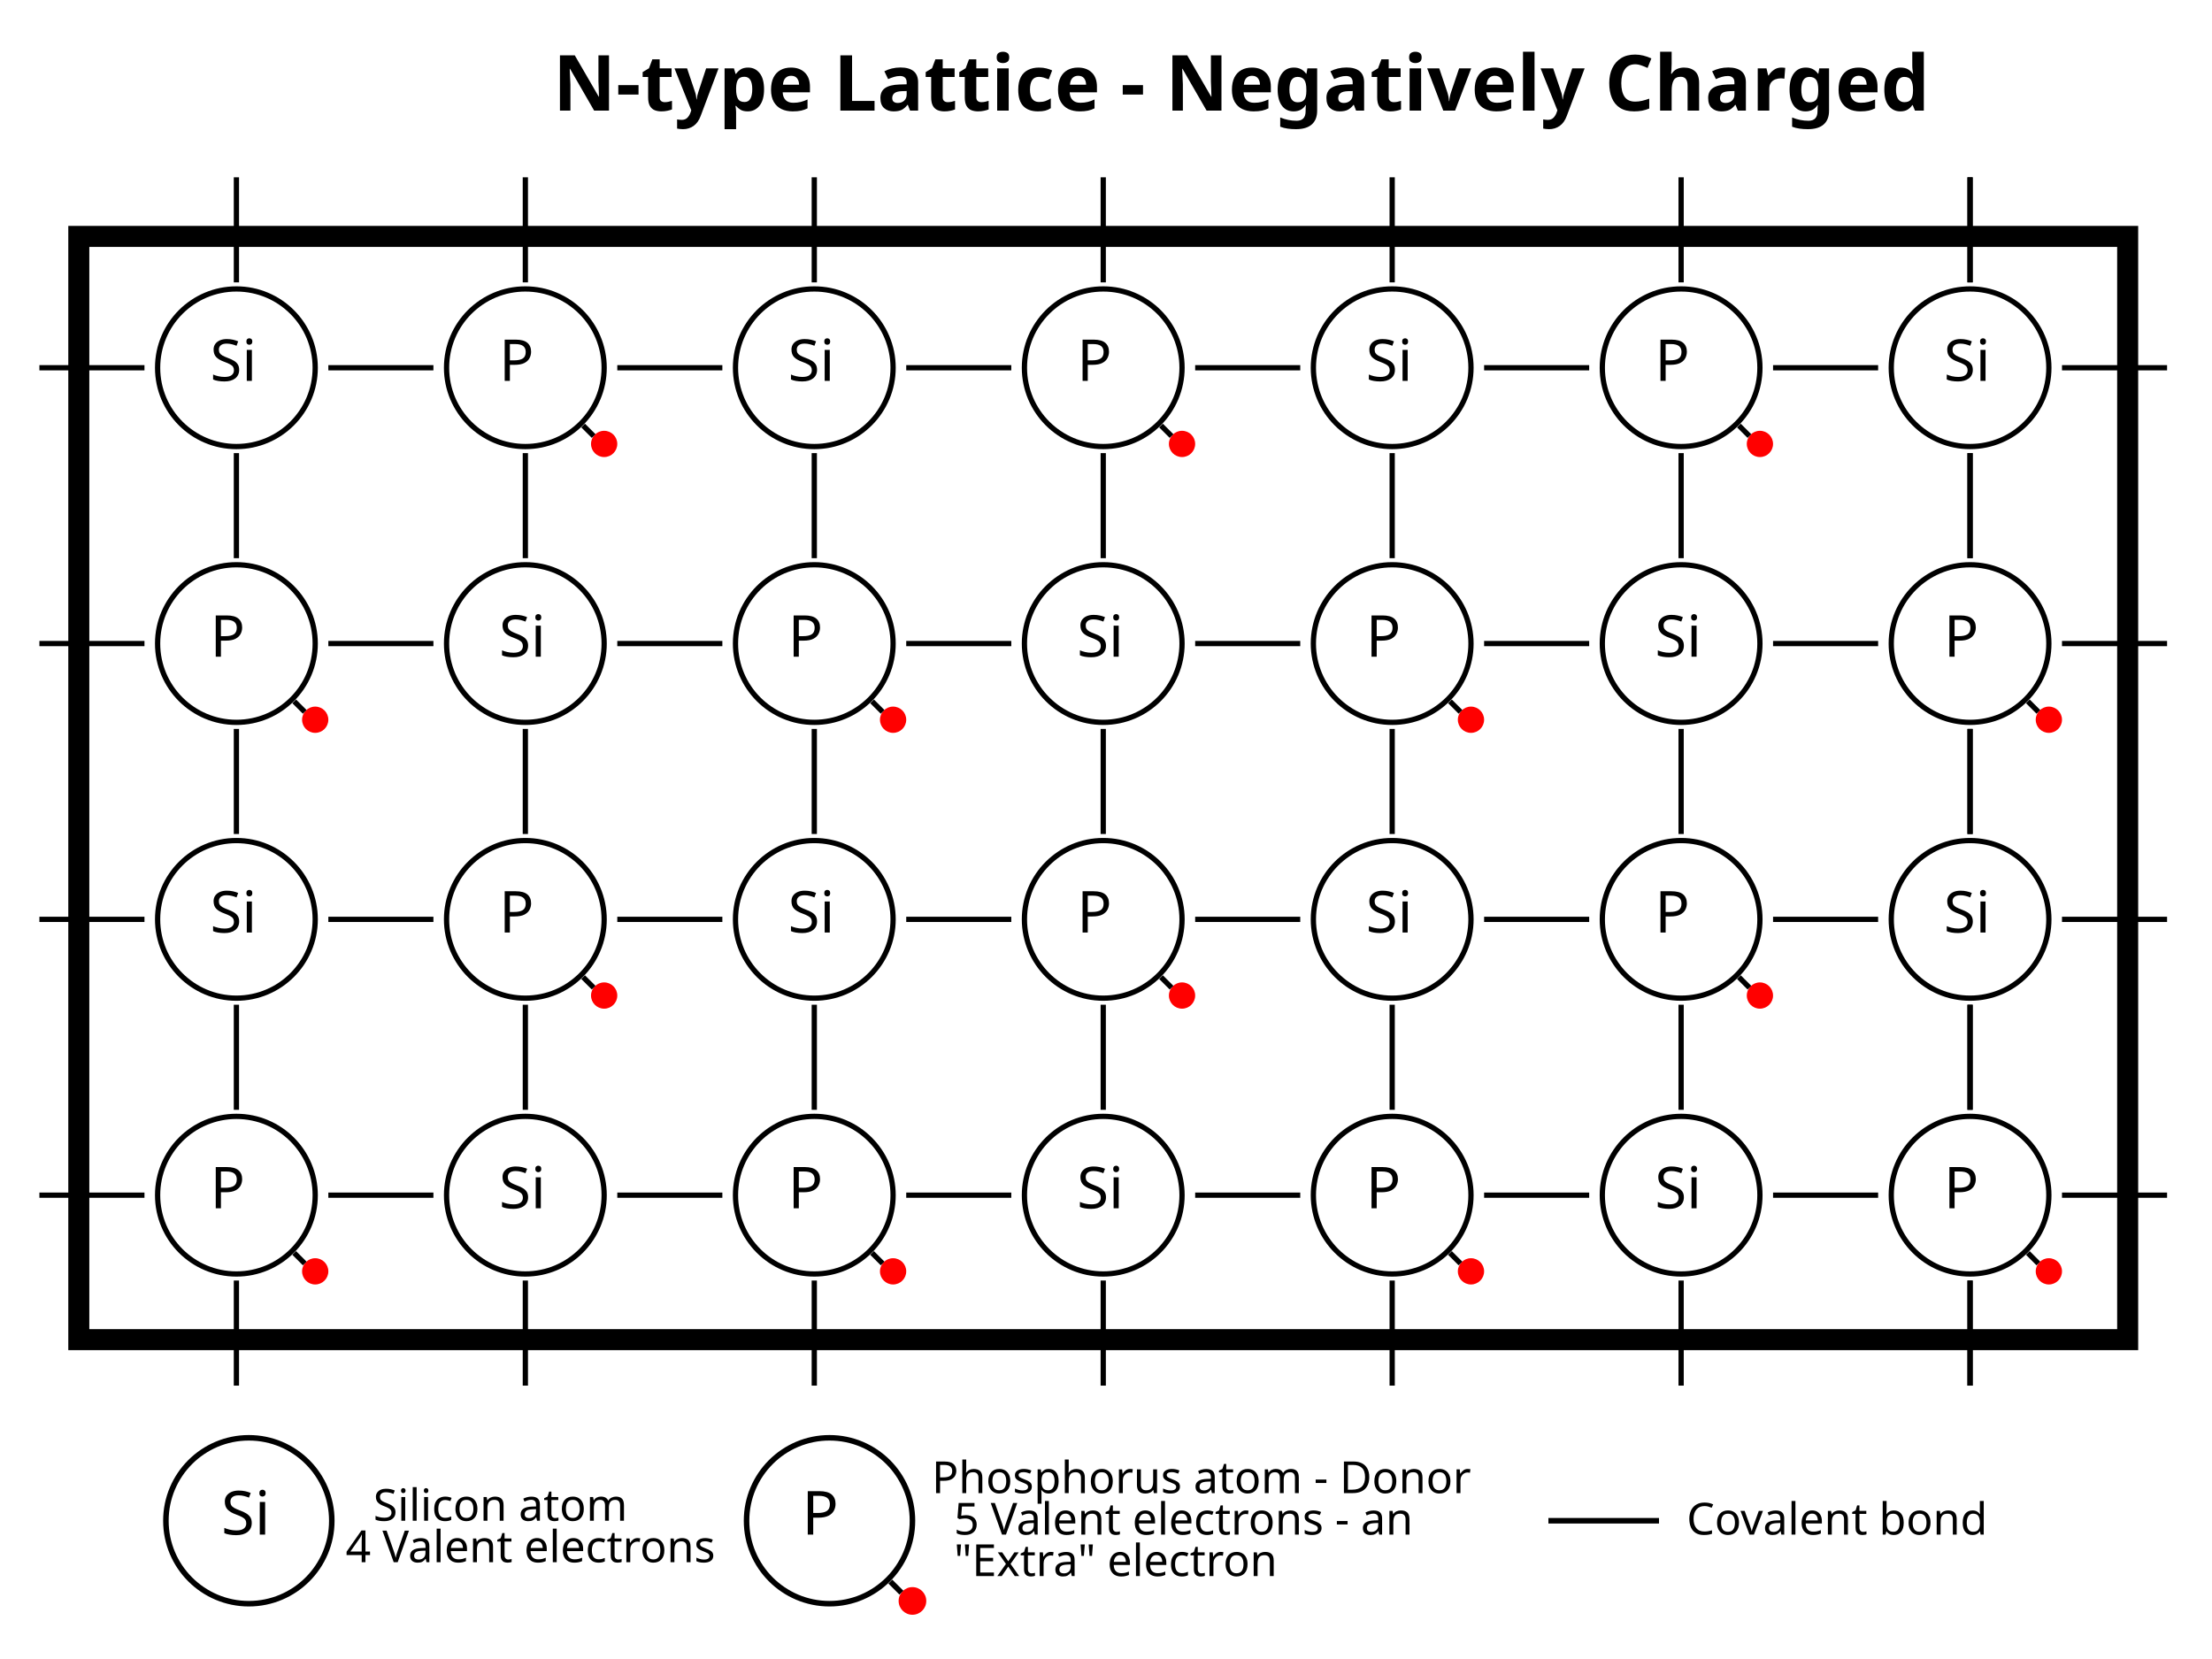
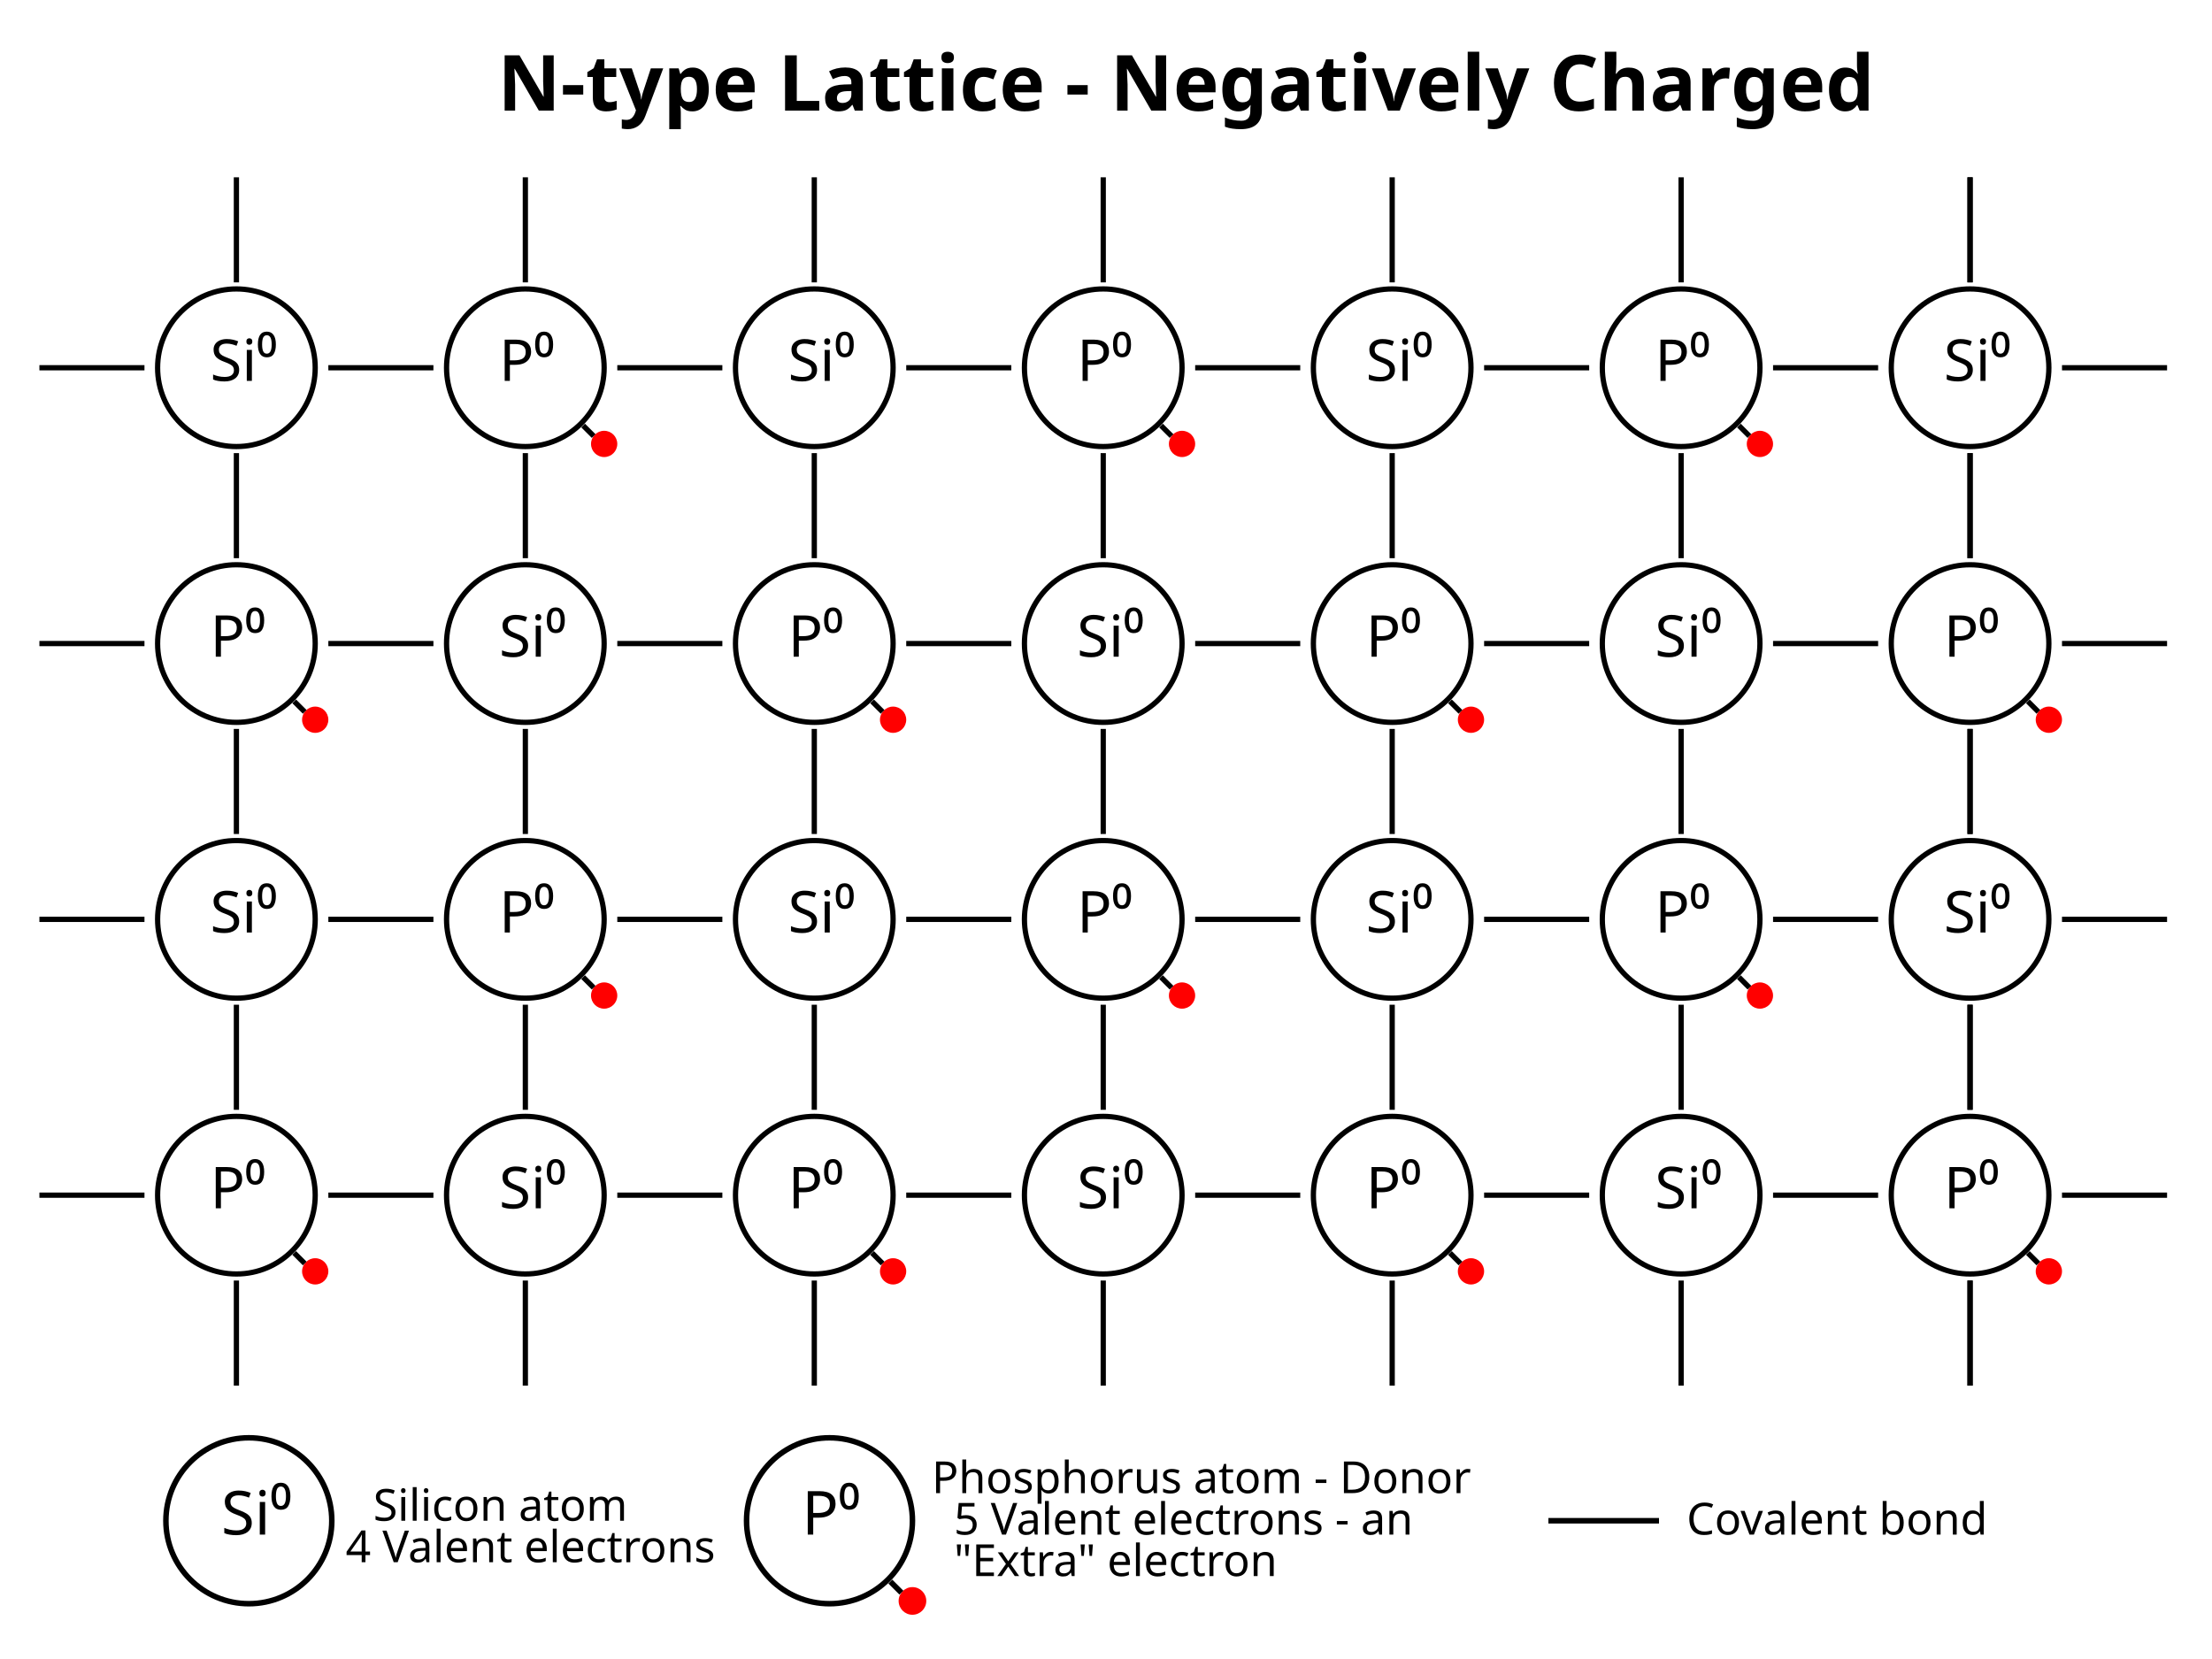
<svg xmlns="http://www.w3.org/2000/svg" xmlns:xlink="http://www.w3.org/1999/xlink" id="svg1" version="1.1" viewBox="0 0 800 600" width="800" height="600" preserveAspectRatio="xMidYMid" fill-rule="evenodd">
  <defs>
    <marker id="arrow_head" style="overflow:visible" viewBox="0 0 4 6" markerWidth="4" markerHeight="6" refX="left" refY="center" orient="auto-start-reverse" preserveAspectRatio="xMidYMid">
      <path style="fill:none;stroke:context-stroke;stroke-width:1;stroke-linecap:butt" d="M -3,-3 L 0,0 L -3,3" id="path5759">
            </path>
    </marker>
    <text id="headline" font-family="Ubuntu" font-size="28" font-weight="bold" fill="#000000">
      <tspan>N-type Lattice - Negatively Charged</tspan>
    </text>
    <text id="title_1" font-family="Ubuntu" font-size="22" font-weight="bold" fill="#000000">
      <tspan x="70" y="60">neutral</tspan>
      <tspan x="570" y="60">neutral</tspan>
      <tspan x="350" y="0">Depletion</tspan>
      <tspan x="370" y="25">Zone</tspan>
      <tspan x="230" y="10">Potential</tspan>
      <tspan x="225" y="35">difference</tspan>
    </text>
    <text id="title_2" font-family="Ubuntu" font-size="22" font-weight="bold" fill="#000000">
      <tspan x="200" y="0">Acceptor</tspan>
      <tspan x="370" y="20">Barrier</tspan>
      <tspan x="500" y="0">Donor</tspan>
    </text>
    <circle id="hole" cx="0" cy="0" r="5" style="fill:#0000ff;fill-opacity:1;stroke:none">
        </circle>
    <circle id="electron" cx="0" cy="0" r="5" style="fill:#ff0000;fill-opacity:1;stroke:none">
        </circle>
    <circle id="atom" cx="10" cy="0" r="30" style="fill:none;stroke:#000000;stroke-width:2;stroke-opacity:1">
        </circle>
    <text id="silicon_label" font-family="Ubuntu" font-size="22" font-weight="norm" fill="#000000">
-       <tspan x="0" y="5">Si</tspan>
+       <tspan x="0" y="5">Si⁰</tspan>
    </text>
    <text id="boron_label" font-family="Ubuntu" font-size="22" font-weight="norm" fill="#000000">
-       <tspan x="0" y="5">B</tspan>
+       <tspan x="0" y="5">B⁰</tspan>
    </text>
    <text id="phosphorus_label" font-family="Ubuntu" font-size="22" font-weight="norm" fill="#000000">
-       <tspan x="0" y="5">P</tspan>
+       <tspan x="0" y="5">P⁰</tspan>
    </text>
    <g id="silicon_atom">
      <use xlink:href="#atom" />
      <use xlink:href="#silicon_label" />
    </g>
    <g id="boron_atom">
      <use xlink:href="#atom" />
      <use xlink:href="#hole" x="40" />
      <use xlink:href="#boron_label" />
    </g>
    <g id="phosphorus_atom">
      <use xlink:href="#atom" />
      <use xlink:href="#electron" x="40" y="29" />
      <line x1="32" y1="22" x2="36" y2="26" style="stroke:#000000;stroke-width:2;" />
      <use xlink:href="#phosphorus_label" />
    </g>
    <circle id="ion" cx="0" cy="0" r="15" style="fill:none;stroke:#000000;stroke-width:2;stroke-opacity:1">
        </circle>
    <path id="pos_charge" d="m 0,-13 v 28 m -13,-14.5 h 28" style="fill:none;stroke:#0000ff;stroke-width:2;stroke-opacity:1">
        </path>
    <path id="neg_charge" d="m -14,0 h 28" style="fill:none;stroke:#ff0000;stroke-width:2;stroke-opacity:1">
        </path>
    <path id="covalent_bond_h" d="m 0,0 h 40" style="fill:none;stroke:#000000;stroke-width:2;stroke-opacity:1">
        </path>
    <path id="covalent_bond_v" d="m 0,0 v 40" style="fill:none;stroke:#000000;stroke-width:2;stroke-opacity:1">
        </path>
    <g id="pos_ion">
      <use xlink:href="#ion" />
      <use xlink:href="#pos_charge" />
    </g>
    <g id="neg_ion">
      <use xlink:href="#ion" />
      <use xlink:href="#neg_charge" />
    </g>
    <g id="pos_ions">
      <use xlink:href="#pos_ion" x="15" y="30" />
      <use xlink:href="#pos_ion" x="105" y="30" />
      <use xlink:href="#pos_ion" x="195" y="30" />
      <use xlink:href="#pos_ion" x="285" y="30" />
      <use xlink:href="#pos_ion" x="60" y="80" />
      <use xlink:href="#pos_ion" x="150" y="80" />
      <use xlink:href="#pos_ion" x="240" y="80" />
    </g>
    <g id="neg_ions">
      <use xlink:href="#neg_ion" x="15" y="30" />
      <use xlink:href="#neg_ion" x="105" y="30" />
      <use xlink:href="#neg_ion" x="195" y="30" />
      <use xlink:href="#neg_ion" x="285" y="30" />
      <use xlink:href="#neg_ion" x="60" y="80" />
      <use xlink:href="#neg_ion" x="150" y="80" />
      <use xlink:href="#neg_ion" x="240" y="80" />
    </g>
    <g id="dep_pos_ions">
      <use xlink:href="#pos_ion" x="0" y="0" />
      <use xlink:href="#pos_ion" x="0" y="40" />
      <use xlink:href="#pos_ion" x="0" y="80" />
      <use xlink:href="#pos_ion" x="0" y="120" />
      <use xlink:href="#pos_ion" x="0" y="160" />
      <use xlink:href="#pos_ion" x="0" y="200" />
      <use xlink:href="#pos_ion" x="0" y="240" />
      <use xlink:href="#pos_ion" x="0" y="280" />
    </g>
    <g id="dep_neg_ions">
      <use xlink:href="#neg_ion" x="0" y="0" />
      <use xlink:href="#neg_ion" x="0" y="40" />
      <use xlink:href="#neg_ion" x="0" y="80" />
      <use xlink:href="#neg_ion" x="0" y="120" />
      <use xlink:href="#neg_ion" x="0" y="160" />
      <use xlink:href="#neg_ion" x="0" y="200" />
      <use xlink:href="#neg_ion" x="0" y="240" />
      <use xlink:href="#neg_ion" x="0" y="280" />
    </g>
    <g id="free_electrons">
      <use xlink:href="#electron" x="90" y="0" />
      <use xlink:href="#electron" x="180" y="0" />
      <use xlink:href="#electron" x="270" y="0" />
      <use xlink:href="#electron" x="45" y="50" />
      <use xlink:href="#electron" x="135" y="50" />
      <use xlink:href="#electron" x="225" y="50" />
      <use xlink:href="#electron" x="315" y="50" />
    </g>
    <g id="holes">
      <use xlink:href="#hole" x="90" y="0" />
      <use xlink:href="#hole" x="180" y="0" />
      <use xlink:href="#hole" x="270" y="0" />
      <use xlink:href="#hole" x="45" y="50" />
      <use xlink:href="#hole" x="135" y="50" />
      <use xlink:href="#hole" x="225" y="50" />
      <use xlink:href="#hole" x="315" y="50" />
    </g>
    <g id="holes_odd">
      <use xlink:href="#hole" x="0" y="0" />
      <use xlink:href="#hole" x="220" y="0" />
      <use xlink:href="#hole" x="440" y="0" />
    </g>
    <g id="holes_even">
      <use xlink:href="#hole" x="0" y="0" />
      <use xlink:href="#hole" x="220" y="0" />
      <use xlink:href="#hole" x="440" y="0" />
      <use xlink:href="#hole" x="660" y="0" />
    </g>
    <g id="free_electrons_odd">
      <use xlink:href="#electron" x="0" y="0" />
      <use xlink:href="#electron" x="220" y="0" />
      <use xlink:href="#electron" x="440" y="0" />
    </g>
    <g id="free_electrons_even">
      <use xlink:href="#electron" x="0" y="0" />
      <use xlink:href="#electron" x="220" y="0" />
      <use xlink:href="#electron" x="440" y="0" />
      <use xlink:href="#electron" x="660" y="0" />
    </g>
    <g id="si_atoms">
      <use xlink:href="#silicon_atom" x="0" y="0" />
      <use xlink:href="#silicon_atom" x="110" y="0" />
      <use xlink:href="#silicon_atom" x="220" y="0" />
      <use xlink:href="#silicon_atom" x="330" y="0" />
      <use xlink:href="#silicon_atom" x="440" y="0" />
      <use xlink:href="#silicon_atom" x="550" y="0" />
      <use xlink:href="#silicon_atom" x="660" y="0" />
    </g>
    <g id="si_atoms_odd">
      <use xlink:href="#silicon_atom" x="0" y="0" />
      <use xlink:href="#silicon_atom" x="220" y="0" />
      <use xlink:href="#silicon_atom" x="440" y="0" />
      <use xlink:href="#silicon_atom" x="660" y="0" />
    </g>
    <g id="si_atoms_even">
      <use xlink:href="#silicon_atom" x="110" y="0" />
      <use xlink:href="#silicon_atom" x="330" y="0" />
      <use xlink:href="#silicon_atom" x="550" y="0" />
    </g>
    <g id="boron_atoms_odd">
      <use xlink:href="#boron_atom" x="110" y="0" />
      <use xlink:href="#boron_atom" x="330" y="0" />
      <use xlink:href="#boron_atom" x="550" y="0" />
    </g>
    <g id="boron_atoms_even">
      <use xlink:href="#boron_atom" x="0" y="0" />
      <use xlink:href="#boron_atom" x="220" y="0" />
      <use xlink:href="#boron_atom" x="440" y="0" />
      <use xlink:href="#boron_atom" x="660" y="0" />
    </g>
    <g id="phosphorus_atoms_odd">
      <use xlink:href="#phosphorus_atom" x="110" y="0" />
      <use xlink:href="#phosphorus_atom" x="330" y="0" />
      <use xlink:href="#phosphorus_atom" x="550" y="0" />
    </g>
    <g id="phosphorus_atoms_even">
      <use xlink:href="#phosphorus_atom" x="0" y="0" />
      <use xlink:href="#phosphorus_atom" x="220" y="0" />
      <use xlink:href="#phosphorus_atom" x="440" y="0" />
      <use xlink:href="#phosphorus_atom" x="660" y="0" />
    </g>
    <g id="cov_bonds_h">
      <use xlink:href="#covalent_bond_h" x="-65" y="0" />
      <use xlink:href="#covalent_bond_h" x="45" y="0" />
      <use xlink:href="#covalent_bond_h" x="155" y="0" />
      <use xlink:href="#covalent_bond_h" x="265" y="0" />
      <use xlink:href="#covalent_bond_h" x="375" y="0" />
      <use xlink:href="#covalent_bond_h" x="485" y="0" />
      <use xlink:href="#covalent_bond_h" x="595" y="0" />
      <use xlink:href="#covalent_bond_h" x="705" y="0" />
    </g>
    <g id="cov_bonds_h_odd">
      <use xlink:href="#covalent_bond_h" x="-65" y="0" />
      <use xlink:href="#covalent_bond_h" x="45" y="0" />
      <use xlink:href="#covalent_bond_h" x="265" y="0" />
      <use xlink:href="#covalent_bond_h" x="485" y="0" />
      <use xlink:href="#covalent_bond_h" x="705" y="0" />
    </g>
    <g id="cov_bonds_h_even">
      <use xlink:href="#covalent_bond_h" x="-65" y="0" />
      <use xlink:href="#covalent_bond_h" x="155" y="0" />
      <use xlink:href="#covalent_bond_h" x="375" y="0" />
      <use xlink:href="#covalent_bond_h" x="595" y="0" />
    </g>
    <g id="cov_bonds_v">
      <use xlink:href="#covalent_bond_v" x="0" y="-105" />
      <use xlink:href="#covalent_bond_v" x="110" y="-105" />
      <use xlink:href="#covalent_bond_v" x="220" y="-105" />
      <use xlink:href="#covalent_bond_v" x="330" y="-105" />
      <use xlink:href="#covalent_bond_v" x="440" y="-105" />
      <use xlink:href="#covalent_bond_v" x="550" y="-105" />
      <use xlink:href="#covalent_bond_v" x="660" y="-105" />
      <use xlink:href="#covalent_bond_v" x="660" y="-105" />
    </g>
    <rect id="box" x="0" y="0" width="780" height="420" style="fill:none;stroke:#000000;stroke-width:8">
        </rect>
    <rect id="n-side" x="0" y="0" width="324" height="346" style="fill:#00ffff;fill-opacity:0.2;stroke:none">
        </rect>
    <rect id="p-side" x="0" y="0" width="324" height="346" style="fill:#ff0000;fill-opacity:0.2;stroke:none">
        </rect>
    <rect id="deplition_zone" x="0" y="0" width="124" height="346" style="fill:#ffff00;fill-opacity:0.2;stroke:none">
        </rect>
    <path id="barrier" d="m 0,0 v 346" style="fill:none;stroke:#000000;stroke-width:5;stroke-opacity:0.3;stroke-dasharray:4 4">
        </path>
    <g id="si_lattice">
      <use xlink:href="#si_atoms" x="0" y="0" />
      <use xlink:href="#si_atoms" x="0" y="105" />
      <use xlink:href="#si_atoms" x="0" y="210" />
      <use xlink:href="#si_atoms" x="0" y="315" />
      <use xlink:href="#cov_bonds_h" x="45" y="0" />
      <use xlink:href="#cov_bonds_h" x="45" y="0" />
      <use xlink:href="#cov_bonds_h" x="45" y="105" />
      <use xlink:href="#cov_bonds_h" x="45" y="210" />
      <use xlink:href="#cov_bonds_h" x="45" y="315" />
      <use xlink:href="#cov_bonds_v" x="10" y="32.5" />
      <use xlink:href="#cov_bonds_v" x="10" y="137.5" />
      <use xlink:href="#cov_bonds_v" x="10" y="242.5" />
      <use xlink:href="#cov_bonds_v" x="10" y="347.5" />
      <use xlink:href="#cov_bonds_v" x="10" y="452.5" />
    </g>
    <g id="n_lattice">
      <use xlink:href="#si_atoms_odd" x="0" y="0" />
      <use xlink:href="#si_atoms_even" x="0" y="105" />
      <use xlink:href="#si_atoms_odd" x="0" y="210" />
      <use xlink:href="#si_atoms_even" x="0" y="315" />
      <use xlink:href="#phosphorus_atoms_odd" x="0" y="0" />
      <use xlink:href="#phosphorus_atoms_even" x="0" y="105" />
      <use xlink:href="#phosphorus_atoms_odd" x="0" y="210" />
      <use xlink:href="#phosphorus_atoms_even" x="0" y="315" />
      <use xlink:href="#cov_bonds_h" x="0" y="0" />
      <use xlink:href="#cov_bonds_h" x="0" y="105" />
      <use xlink:href="#cov_bonds_h" x="0" y="210" />
      <use xlink:href="#cov_bonds_h" x="0" y="315" />
      <use xlink:href="#cov_bonds_v" x="10" y="32.5" />
      <use xlink:href="#cov_bonds_v" x="10" y="137.5" />
      <use xlink:href="#cov_bonds_v" x="10" y="242.5" />
      <use xlink:href="#cov_bonds_v" x="10" y="347.5" />
      <use xlink:href="#cov_bonds_v" x="10" y="452.5" />
    </g>
    <g id="p_lattice">
      <use xlink:href="#si_atoms_odd" x="0" y="0" />
      <use xlink:href="#si_atoms_even" x="0" y="105" />
      <use xlink:href="#si_atoms_odd" x="0" y="210" />
      <use xlink:href="#si_atoms_even" x="0" y="315" />
      <use xlink:href="#boron_atoms_odd" x="0" y="0" />
      <use xlink:href="#boron_atoms_even" x="0" y="105" />
      <use xlink:href="#boron_atoms_odd" x="0" y="210" />
      <use xlink:href="#boron_atoms_even" x="0" y="315" />
      <use xlink:href="#cov_bonds_h_odd" x="0" y="0" />
      <use xlink:href="#cov_bonds_h_even" x="0" y="105" />
      <use xlink:href="#cov_bonds_h_odd" x="0" y="210" />
      <use xlink:href="#cov_bonds_h_even" x="0" y="315" />
      <use xlink:href="#cov_bonds_v" x="10" y="32.5" />
      <use xlink:href="#cov_bonds_v" x="10" y="137.5" />
      <use xlink:href="#cov_bonds_v" x="10" y="242.5" />
      <use xlink:href="#cov_bonds_v" x="10" y="347.5" />
      <use xlink:href="#cov_bonds_v" x="10" y="452.5" />
    </g>
    <g id="body">
-       <use xlink:href="#box" x="0" y="0" />
      <use xlink:href="#n_lattice" x="50" y="50" />
    </g>
    <g id="legend">
      <use xlink:href="#silicon_atom" x="50" y="50" />
      <use xlink:href="#phosphorus_atom" x="260" y="50" />
      <use xlink:href="#covalent_bond_h" x="530" y="50" />
      <text font-family="Ubuntu" font-size="16" font-weight="norm" fill="#000000">
        <tspan x="105" y="50">Silicon atom</tspan>
        <tspan x="95" y="65">4 Valent electrons</tspan>
        <tspan x="307" y="40">Phosphorus atom - Donor</tspan>
        <tspan x="315" y="55">5 Valent electrons - an</tspan>
        <tspan x="315" y="70">"Extra" electron</tspan>
        <tspan x="580" y="55">Covalent bond</tspan>
      </text>
    </g>
  </defs>
  <g id="page1">
    <g id="layer1" style="display:inline">
      <rect id="white_background" x="0" y="0" width="800" height="600" fill="white">
            </rect>
    </g>
    <g id="layer2" style="display:inline">
-       <use xlink:href="#headline" x="200" y="40" />
+       <use xlink:href="#headline" x="180" y="40" />
      <use xlink:href="#body" x="30" y="90" transform="scale(0.95)" />
      <use xlink:href="#legend" x="30" y="500" />
    </g>
  </g>
</svg>
